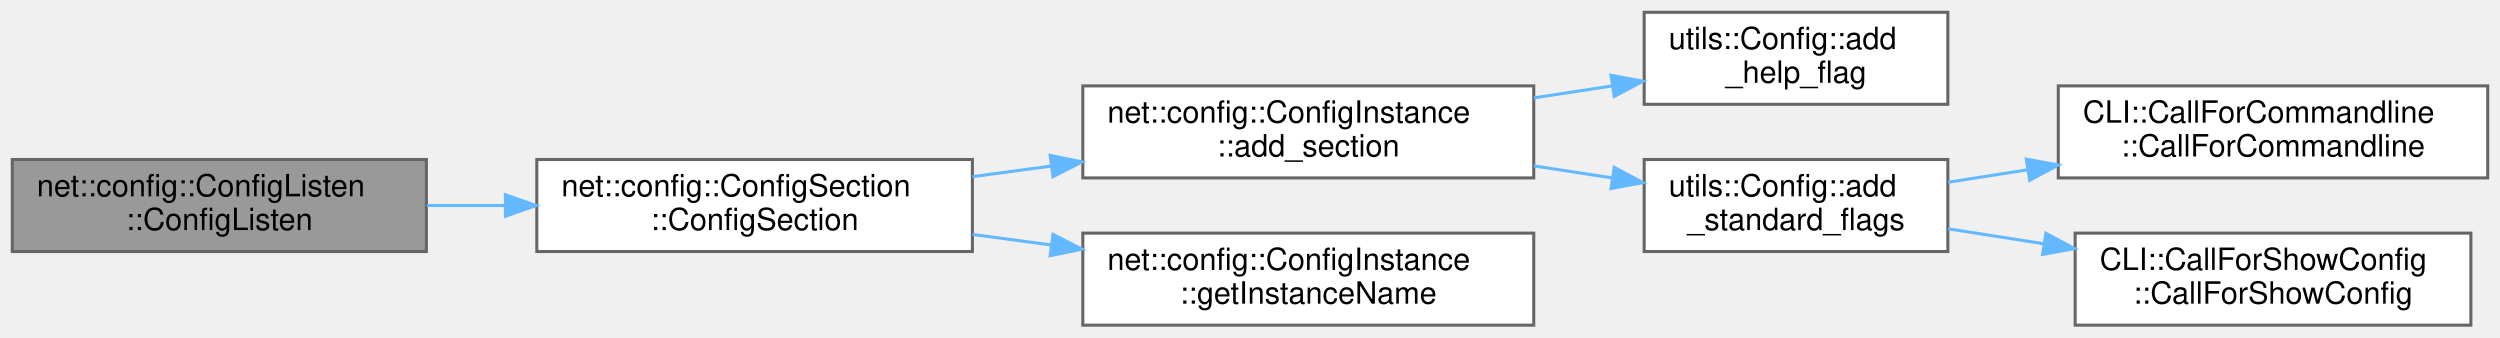
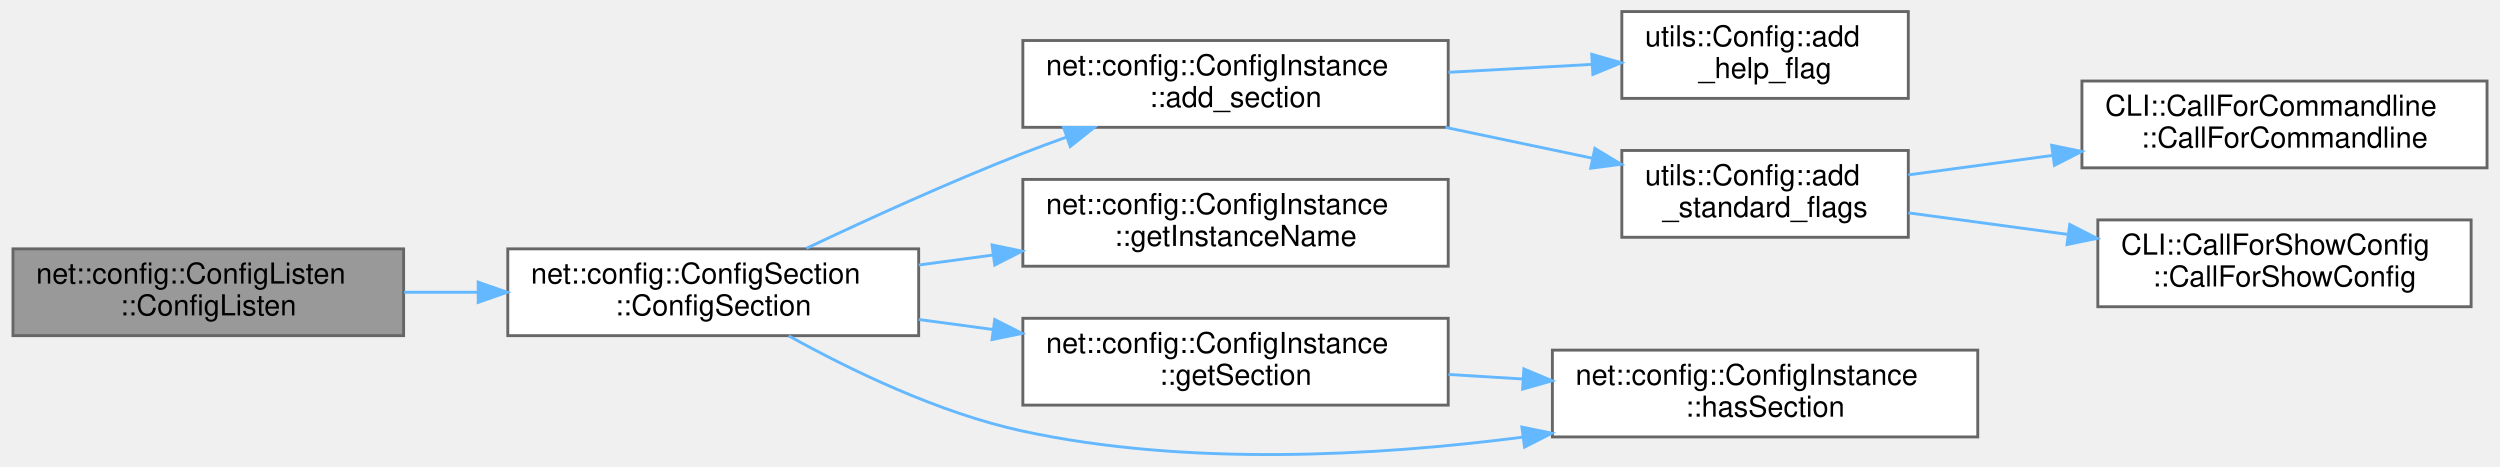
- <svg xmlns="http://www.w3.org/2000/svg" xmlns:xlink="http://www.w3.org/1999/xlink" width="815pt" height="110pt" viewBox="0.00 0.00 815.00 110.00">
-   <g id="graph0" class="graph" transform="scale(1 1) rotate(0) translate(4 106)">
+ <svg xmlns="http://www.w3.org/2000/svg" xmlns:xlink="http://www.w3.org/1999/xlink" width="863pt" height="161pt" viewBox="0.00 0.00 863.00 161.18">
+   <g id="graph0" class="graph" transform="scale(1 1) rotate(0) translate(4 157.18)">
    <g id="Node000001" class="node">
      <g id="a_Node000001">
        <a xlink:title=" ">
-           <polygon fill="#999999" stroke="#666666" points="135,-54 0,-54 0,-24 135,-24 135,-54" />
-           <text text-anchor="start" x="8" y="-42" font-family="Helvetica,sans-Serif" font-size="10.00">net::config::ConfigListen</text>
-           <text text-anchor="middle" x="67.5" y="-31" font-family="Helvetica,sans-Serif" font-size="10.00">::ConfigListen</text>
+           <polygon fill="#999999" stroke="#666666" points="135,-71.18 0,-71.18 0,-41.18 135,-41.18 135,-71.18" />
+           <text text-anchor="start" x="8" y="-59.18" font-family="Helvetica,sans-Serif" font-size="10.00">net::config::ConfigListen</text>
+           <text text-anchor="middle" x="67.5" y="-48.18" font-family="Helvetica,sans-Serif" font-size="10.00">::ConfigListen</text>
        </a>
      </g>
    </g>
    <g id="Node000002" class="node">
      <g id="a_Node000002">
        <a xlink:href="classnet_1_1config_1_1ConfigSection.html#a160becc89b9f497e672c269051f56089" target="_top" xlink:title=" ">
-           <polygon fill="white" stroke="#666666" points="313,-54 171,-54 171,-24 313,-24 313,-54" />
-           <text text-anchor="start" x="179" y="-42" font-family="Helvetica,sans-Serif" font-size="10.00">net::config::ConfigSection</text>
-           <text text-anchor="middle" x="242" y="-31" font-family="Helvetica,sans-Serif" font-size="10.00">::ConfigSection</text>
+           <polygon fill="white" stroke="#666666" points="313,-71.18 171,-71.18 171,-41.18 313,-41.18 313,-71.18" />
+           <text text-anchor="start" x="179" y="-59.18" font-family="Helvetica,sans-Serif" font-size="10.00">net::config::ConfigSection</text>
+           <text text-anchor="middle" x="242" y="-48.18" font-family="Helvetica,sans-Serif" font-size="10.00">::ConfigSection</text>
        </a>
      </g>
    </g>
    <g id="edge1_Node000001_Node000002" class="edge">
      <g id="a_edge1_Node000001_Node000002">
        <a xlink:title=" ">
-           <path fill="none" stroke="#63b8ff" d="M135.19,-39C143.48,-39 152.03,-39 160.5,-39" />
-           <polygon fill="#63b8ff" stroke="#63b8ff" points="160.77,-42.5 170.77,-39 160.77,-35.5 160.77,-42.5" />
+           <path fill="none" stroke="#63b8ff" d="M135.19,-56.18C143.48,-56.18 152.03,-56.18 160.5,-56.18" />
+           <polygon fill="#63b8ff" stroke="#63b8ff" points="160.77,-59.68 170.77,-56.18 160.77,-52.68 160.77,-59.68" />
        </a>
      </g>
    </g>
    <g id="Node000003" class="node">
      <g id="a_Node000003">
        <a xlink:href="classnet_1_1config_1_1ConfigInstance.html#aa36fa2407117e32617a82a64d33d56c3" target="_top" xlink:title=" ">
-           <polygon fill="white" stroke="#666666" points="496,-78 349,-78 349,-48 496,-48 496,-78" />
-           <text text-anchor="start" x="357" y="-66" font-family="Helvetica,sans-Serif" font-size="10.00">net::config::ConfigInstance</text>
-           <text text-anchor="middle" x="422.5" y="-55" font-family="Helvetica,sans-Serif" font-size="10.00">::add_section</text>
+           <polygon fill="white" stroke="#666666" points="496,-143.18 349,-143.18 349,-113.18 496,-113.18 496,-143.18" />
+           <text text-anchor="start" x="357" y="-131.18" font-family="Helvetica,sans-Serif" font-size="10.00">net::config::ConfigInstance</text>
+           <text text-anchor="middle" x="422.5" y="-120.18" font-family="Helvetica,sans-Serif" font-size="10.00">::add_section</text>
        </a>
      </g>
    </g>
    <g id="edge2_Node000002_Node000003" class="edge">
      <g id="a_edge2_Node000002_Node000003">
        <a xlink:title=" ">
-           <path fill="none" stroke="#63b8ff" d="M313.04,-48.42C321.46,-49.55 330.12,-50.71 338.71,-51.87" />
-           <polygon fill="#63b8ff" stroke="#63b8ff" points="338.35,-55.35 348.73,-53.22 339.28,-48.41 338.35,-55.35" />
+           <path fill="none" stroke="#63b8ff" d="M274.17,-71.34C295.09,-81.26 323.41,-94.18 349,-104.18 353.82,-106.06 358.85,-107.93 363.92,-109.74" />
+           <polygon fill="#63b8ff" stroke="#63b8ff" points="363.07,-113.15 373.67,-113.14 365.38,-106.54 363.07,-113.15" />
        </a>
      </g>
    </g>
    <g id="Node000008" class="node">
      <g id="a_Node000008">
        <a xlink:href="classnet_1_1config_1_1ConfigInstance.html#adc690b51a4fcfeedb061577884a09f1f" target="_top" xlink:title=" ">
-           <polygon fill="white" stroke="#666666" points="496,-30 349,-30 349,0 496,0 496,-30" />
-           <text text-anchor="start" x="357" y="-18" font-family="Helvetica,sans-Serif" font-size="10.00">net::config::ConfigInstance</text>
-           <text text-anchor="middle" x="422.5" y="-7" font-family="Helvetica,sans-Serif" font-size="10.00">::getInstanceName</text>
+           <polygon fill="white" stroke="#666666" points="496,-95.18 349,-95.18 349,-65.18 496,-65.18 496,-95.18" />
+           <text text-anchor="start" x="357" y="-83.18" font-family="Helvetica,sans-Serif" font-size="10.00">net::config::ConfigInstance</text>
+           <text text-anchor="middle" x="422.5" y="-72.18" font-family="Helvetica,sans-Serif" font-size="10.00">::getInstanceName</text>
        </a>
      </g>
    </g>
    <g id="edge7_Node000002_Node000008" class="edge">
      <g id="a_edge7_Node000002_Node000008">
        <a xlink:title=" ">
-           <path fill="none" stroke="#63b8ff" d="M313.04,-29.58C321.46,-28.45 330.12,-27.29 338.71,-26.13" />
-           <polygon fill="#63b8ff" stroke="#63b8ff" points="339.28,-29.59 348.73,-24.78 338.35,-22.65 339.28,-29.59" />
+           <path fill="none" stroke="#63b8ff" d="M313.04,-65.6C321.46,-66.73 330.12,-67.89 338.71,-69.05" />
+           <polygon fill="#63b8ff" stroke="#63b8ff" points="338.35,-72.53 348.73,-70.39 339.28,-65.59 338.35,-72.53" />
+         </a>
+       </g>
+     </g>
+     <g id="Node000009" class="node">
+       <g id="a_Node000009">
+         <a xlink:href="classnet_1_1config_1_1ConfigInstance.html#a136eba882e2c0e32a43e77db30dc6332" target="_top" xlink:title=" ">
+           <polygon fill="white" stroke="#666666" points="496,-47.18 349,-47.18 349,-17.18 496,-17.18 496,-47.18" />
+           <text text-anchor="start" x="357" y="-35.18" font-family="Helvetica,sans-Serif" font-size="10.00">net::config::ConfigInstance</text>
+           <text text-anchor="middle" x="422.5" y="-24.18" font-family="Helvetica,sans-Serif" font-size="10.00">::getSection</text>
+         </a>
+       </g>
+     </g>
+     <g id="edge8_Node000002_Node000009" class="edge">
+       <g id="a_edge8_Node000002_Node000009">
+         <a xlink:title=" ">
+           <path fill="none" stroke="#63b8ff" d="M313.04,-46.76C321.46,-45.63 330.12,-44.46 338.71,-43.31" />
+           <polygon fill="#63b8ff" stroke="#63b8ff" points="339.28,-46.76 348.73,-41.96 338.35,-39.83 339.28,-46.76" />
+         </a>
+       </g>
+     </g>
+     <g id="Node000010" class="node">
+       <g id="a_Node000010">
+         <a xlink:href="classnet_1_1config_1_1ConfigInstance.html#aa7a82eba5049276a8978dbd526c84d73" target="_top" xlink:title=" ">
+           <polygon fill="white" stroke="#666666" points="679,-36.18 532,-36.18 532,-6.18 679,-6.18 679,-36.18" />
+           <text text-anchor="start" x="540" y="-24.18" font-family="Helvetica,sans-Serif" font-size="10.00">net::config::ConfigInstance</text>
+           <text text-anchor="middle" x="605.5" y="-13.18" font-family="Helvetica,sans-Serif" font-size="10.00">::hasSection</text>
+         </a>
+       </g>
+     </g>
+     <g id="edge10_Node000002_Node000010" class="edge">
+       <g id="a_edge10_Node000002_Node000010">
+         <a xlink:title=" ">
+           <path fill="none" stroke="#63b8ff" d="M268.07,-41.13C288.91,-29.54 319.77,-14.49 349,-8.18 405.76,4.07 471.19,0.42 521.62,-6.09" />
+           <polygon fill="#63b8ff" stroke="#63b8ff" points="521.45,-9.6 531.82,-7.47 522.38,-2.66 521.45,-9.6" />
        </a>
      </g>
    </g>
    <g id="Node000004" class="node">
      <g id="a_Node000004">
        <a xlink:href="classutils_1_1Config.html#adcd9708fc9ae75df66f957b280459404" target="_top" xlink:title=" ">
-           <polygon fill="white" stroke="#666666" points="631,-102 532,-102 532,-72 631,-72 631,-102" />
-           <text text-anchor="start" x="540" y="-90" font-family="Helvetica,sans-Serif" font-size="10.00">utils::Config::add</text>
-           <text text-anchor="middle" x="581.5" y="-79" font-family="Helvetica,sans-Serif" font-size="10.00">_help_flag</text>
+           <polygon fill="white" stroke="#666666" points="655,-153.18 556,-153.18 556,-123.18 655,-123.18 655,-153.18" />
+           <text text-anchor="start" x="564" y="-141.18" font-family="Helvetica,sans-Serif" font-size="10.00">utils::Config::add</text>
+           <text text-anchor="middle" x="605.5" y="-130.18" font-family="Helvetica,sans-Serif" font-size="10.00">_help_flag</text>
        </a>
      </g>
    </g>
    <g id="edge3_Node000003_Node000004" class="edge">
      <g id="a_edge3_Node000003_Node000004">
        <a xlink:title=" ">
-           <path fill="none" stroke="#63b8ff" d="M496.03,-74.09C504.59,-75.4 513.26,-76.72 521.6,-78" />
-           <polygon fill="#63b8ff" stroke="#63b8ff" points="521.19,-81.47 531.6,-79.53 522.25,-74.55 521.19,-81.47" />
+           <path fill="none" stroke="#63b8ff" d="M496.08,-132.19C512.54,-133.1 529.82,-134.05 545.63,-134.93" />
+           <polygon fill="#63b8ff" stroke="#63b8ff" points="545.6,-138.43 555.78,-135.49 545.99,-131.44 545.6,-138.43" />
        </a>
      </g>
    </g>
    <g id="Node000005" class="node">
      <g id="a_Node000005">
        <a xlink:href="classutils_1_1Config.html#a0bf8e6fb3fc9e9b6f161a5ff67b7f44d" target="_top" xlink:title=" ">
-           <polygon fill="white" stroke="#666666" points="631,-54 532,-54 532,-24 631,-24 631,-54" />
-           <text text-anchor="start" x="540" y="-42" font-family="Helvetica,sans-Serif" font-size="10.00">utils::Config::add</text>
-           <text text-anchor="middle" x="581.5" y="-31" font-family="Helvetica,sans-Serif" font-size="10.00">_standard_flags</text>
+           <polygon fill="white" stroke="#666666" points="655,-105.18 556,-105.18 556,-75.18 655,-75.18 655,-105.18" />
+           <text text-anchor="start" x="564" y="-93.18" font-family="Helvetica,sans-Serif" font-size="10.00">utils::Config::add</text>
+           <text text-anchor="middle" x="605.5" y="-82.18" font-family="Helvetica,sans-Serif" font-size="10.00">_standard_flags</text>
        </a>
      </g>
    </g>
    <g id="edge4_Node000003_Node000005" class="edge">
      <g id="a_edge4_Node000003_Node000005">
        <a xlink:title=" ">
-           <path fill="none" stroke="#63b8ff" d="M496.03,-51.91C504.59,-50.6 513.26,-49.28 521.6,-48" />
-           <polygon fill="#63b8ff" stroke="#63b8ff" points="522.25,-51.45 531.6,-46.47 521.19,-44.53 522.25,-51.45" />
+           <path fill="none" stroke="#63b8ff" d="M495.04,-113.16C511.89,-109.62 529.67,-105.89 545.88,-102.49" />
+           <polygon fill="#63b8ff" stroke="#63b8ff" points="546.68,-105.89 555.75,-100.41 545.24,-99.04 546.68,-105.89" />
        </a>
      </g>
    </g>
    <g id="Node000006" class="node">
      <g id="a_Node000006">
        <a xlink:href="classCLI_1_1CallForCommandline.html#a7ea3f08f04bde7338cc490daa90627a9" target="_top" xlink:title=" ">
-           <polygon fill="white" stroke="#666666" points="807,-78 667,-78 667,-48 807,-48 807,-78" />
-           <text text-anchor="start" x="675" y="-66" font-family="Helvetica,sans-Serif" font-size="10.00">CLI::CallForCommandline</text>
-           <text text-anchor="middle" x="737" y="-55" font-family="Helvetica,sans-Serif" font-size="10.00">::CallForCommandline</text>
+           <polygon fill="white" stroke="#666666" points="855,-129.18 715,-129.18 715,-99.18 855,-99.18 855,-129.18" />
+           <text text-anchor="start" x="723" y="-117.18" font-family="Helvetica,sans-Serif" font-size="10.00">CLI::CallForCommandline</text>
+           <text text-anchor="middle" x="785" y="-106.18" font-family="Helvetica,sans-Serif" font-size="10.00">::CallForCommandline</text>
        </a>
      </g>
    </g>
    <g id="edge5_Node000005_Node000006" class="edge">
      <g id="a_edge5_Node000005_Node000006">
        <a xlink:title=" ">
-           <path fill="none" stroke="#63b8ff" d="M631.07,-46.59C639.36,-47.89 648.17,-49.27 657.02,-50.65" />
-           <polygon fill="#63b8ff" stroke="#63b8ff" points="656.58,-54.12 667,-52.21 657.66,-47.21 656.58,-54.12" />
+           <path fill="none" stroke="#63b8ff" d="M655,-96.74C670.45,-98.83 687.96,-101.19 704.98,-103.49" />
+           <polygon fill="#63b8ff" stroke="#63b8ff" points="704.55,-106.97 714.93,-104.84 705.49,-100.03 704.55,-106.97" />
        </a>
      </g>
    </g>
    <g id="Node000007" class="node">
      <g id="a_Node000007">
        <a xlink:href="classCLI_1_1CallForShowConfig.html#acee4bf9f19f239f5190f93e360166fd1" target="_top" xlink:title=" ">
-           <polygon fill="white" stroke="#666666" points="801.5,-30 672.5,-30 672.5,0 801.5,0 801.5,-30" />
-           <text text-anchor="start" x="680.5" y="-18" font-family="Helvetica,sans-Serif" font-size="10.00">CLI::CallForShowConfig</text>
-           <text text-anchor="middle" x="737" y="-7" font-family="Helvetica,sans-Serif" font-size="10.00">::CallForShowConfig</text>
+           <polygon fill="white" stroke="#666666" points="849.5,-81.18 720.5,-81.18 720.5,-51.18 849.5,-51.18 849.5,-81.18" />
+           <text text-anchor="start" x="728.5" y="-69.18" font-family="Helvetica,sans-Serif" font-size="10.00">CLI::CallForShowConfig</text>
+           <text text-anchor="middle" x="785" y="-58.18" font-family="Helvetica,sans-Serif" font-size="10.00">::CallForShowConfig</text>
        </a>
      </g>
    </g>
    <g id="edge6_Node000005_Node000007" class="edge">
      <g id="a_edge6_Node000005_Node000007">
        <a xlink:title=" ">
-           <path fill="none" stroke="#63b8ff" d="M631.07,-31.41C640.99,-29.86 651.63,-28.19 662.2,-26.54" />
-           <polygon fill="#63b8ff" stroke="#63b8ff" points="662.95,-29.96 672.29,-24.96 661.87,-23.05 662.95,-29.96" />
+           <path fill="none" stroke="#63b8ff" d="M655,-83.62C672.06,-81.31 691.63,-78.67 710.28,-76.15" />
+           <polygon fill="#63b8ff" stroke="#63b8ff" points="710.79,-79.61 720.23,-74.8 709.85,-72.67 710.79,-79.61" />
+         </a>
+       </g>
+     </g>
+     <g id="edge9_Node000009_Node000010" class="edge">
+       <g id="a_edge9_Node000009_Node000010">
+         <a xlink:title=" ">
+           <path fill="none" stroke="#63b8ff" d="M496.08,-27.77C504.56,-27.25 513.26,-26.72 521.87,-26.2" />
+           <polygon fill="#63b8ff" stroke="#63b8ff" points="522.14,-29.69 531.91,-25.59 521.71,-22.7 522.14,-29.69" />
        </a>
      </g>
    </g>
  </g>
</svg>
